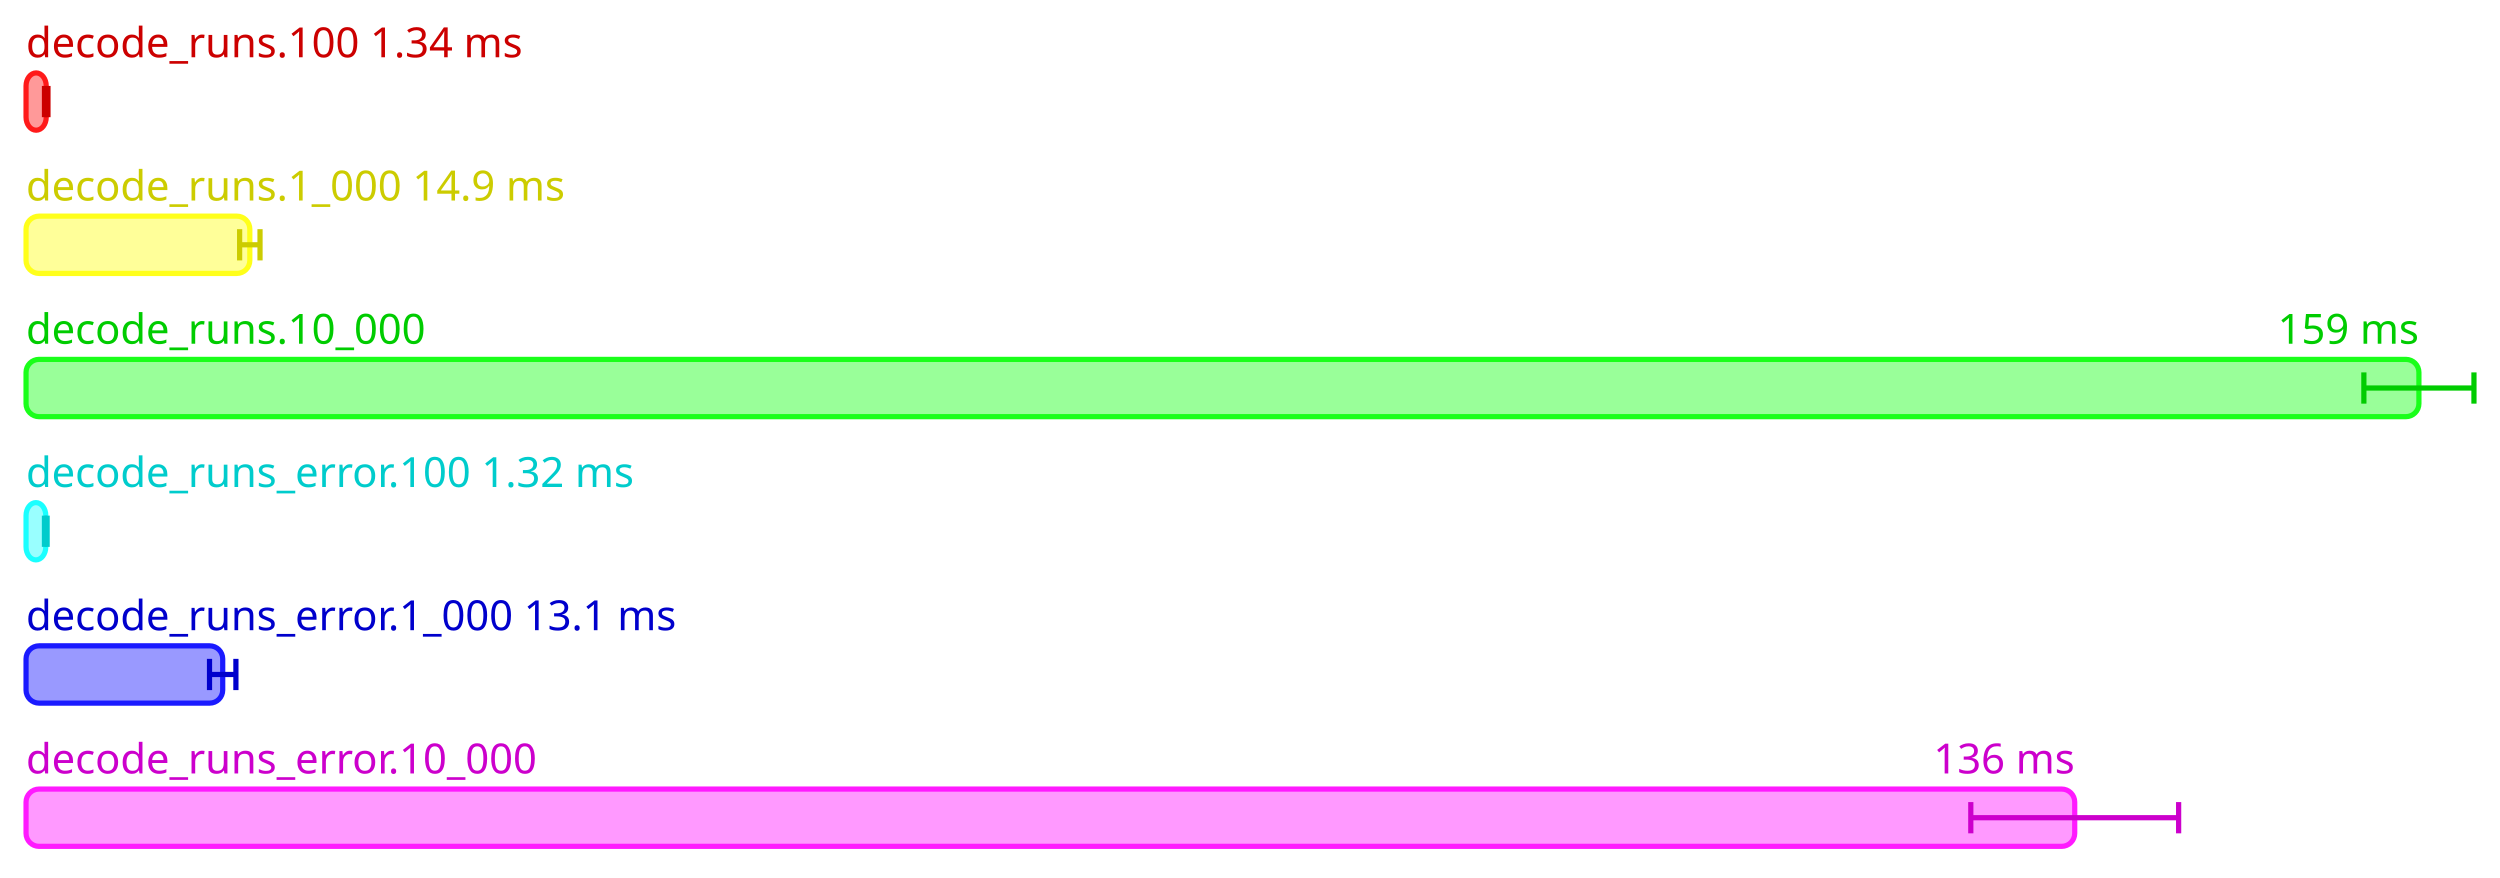
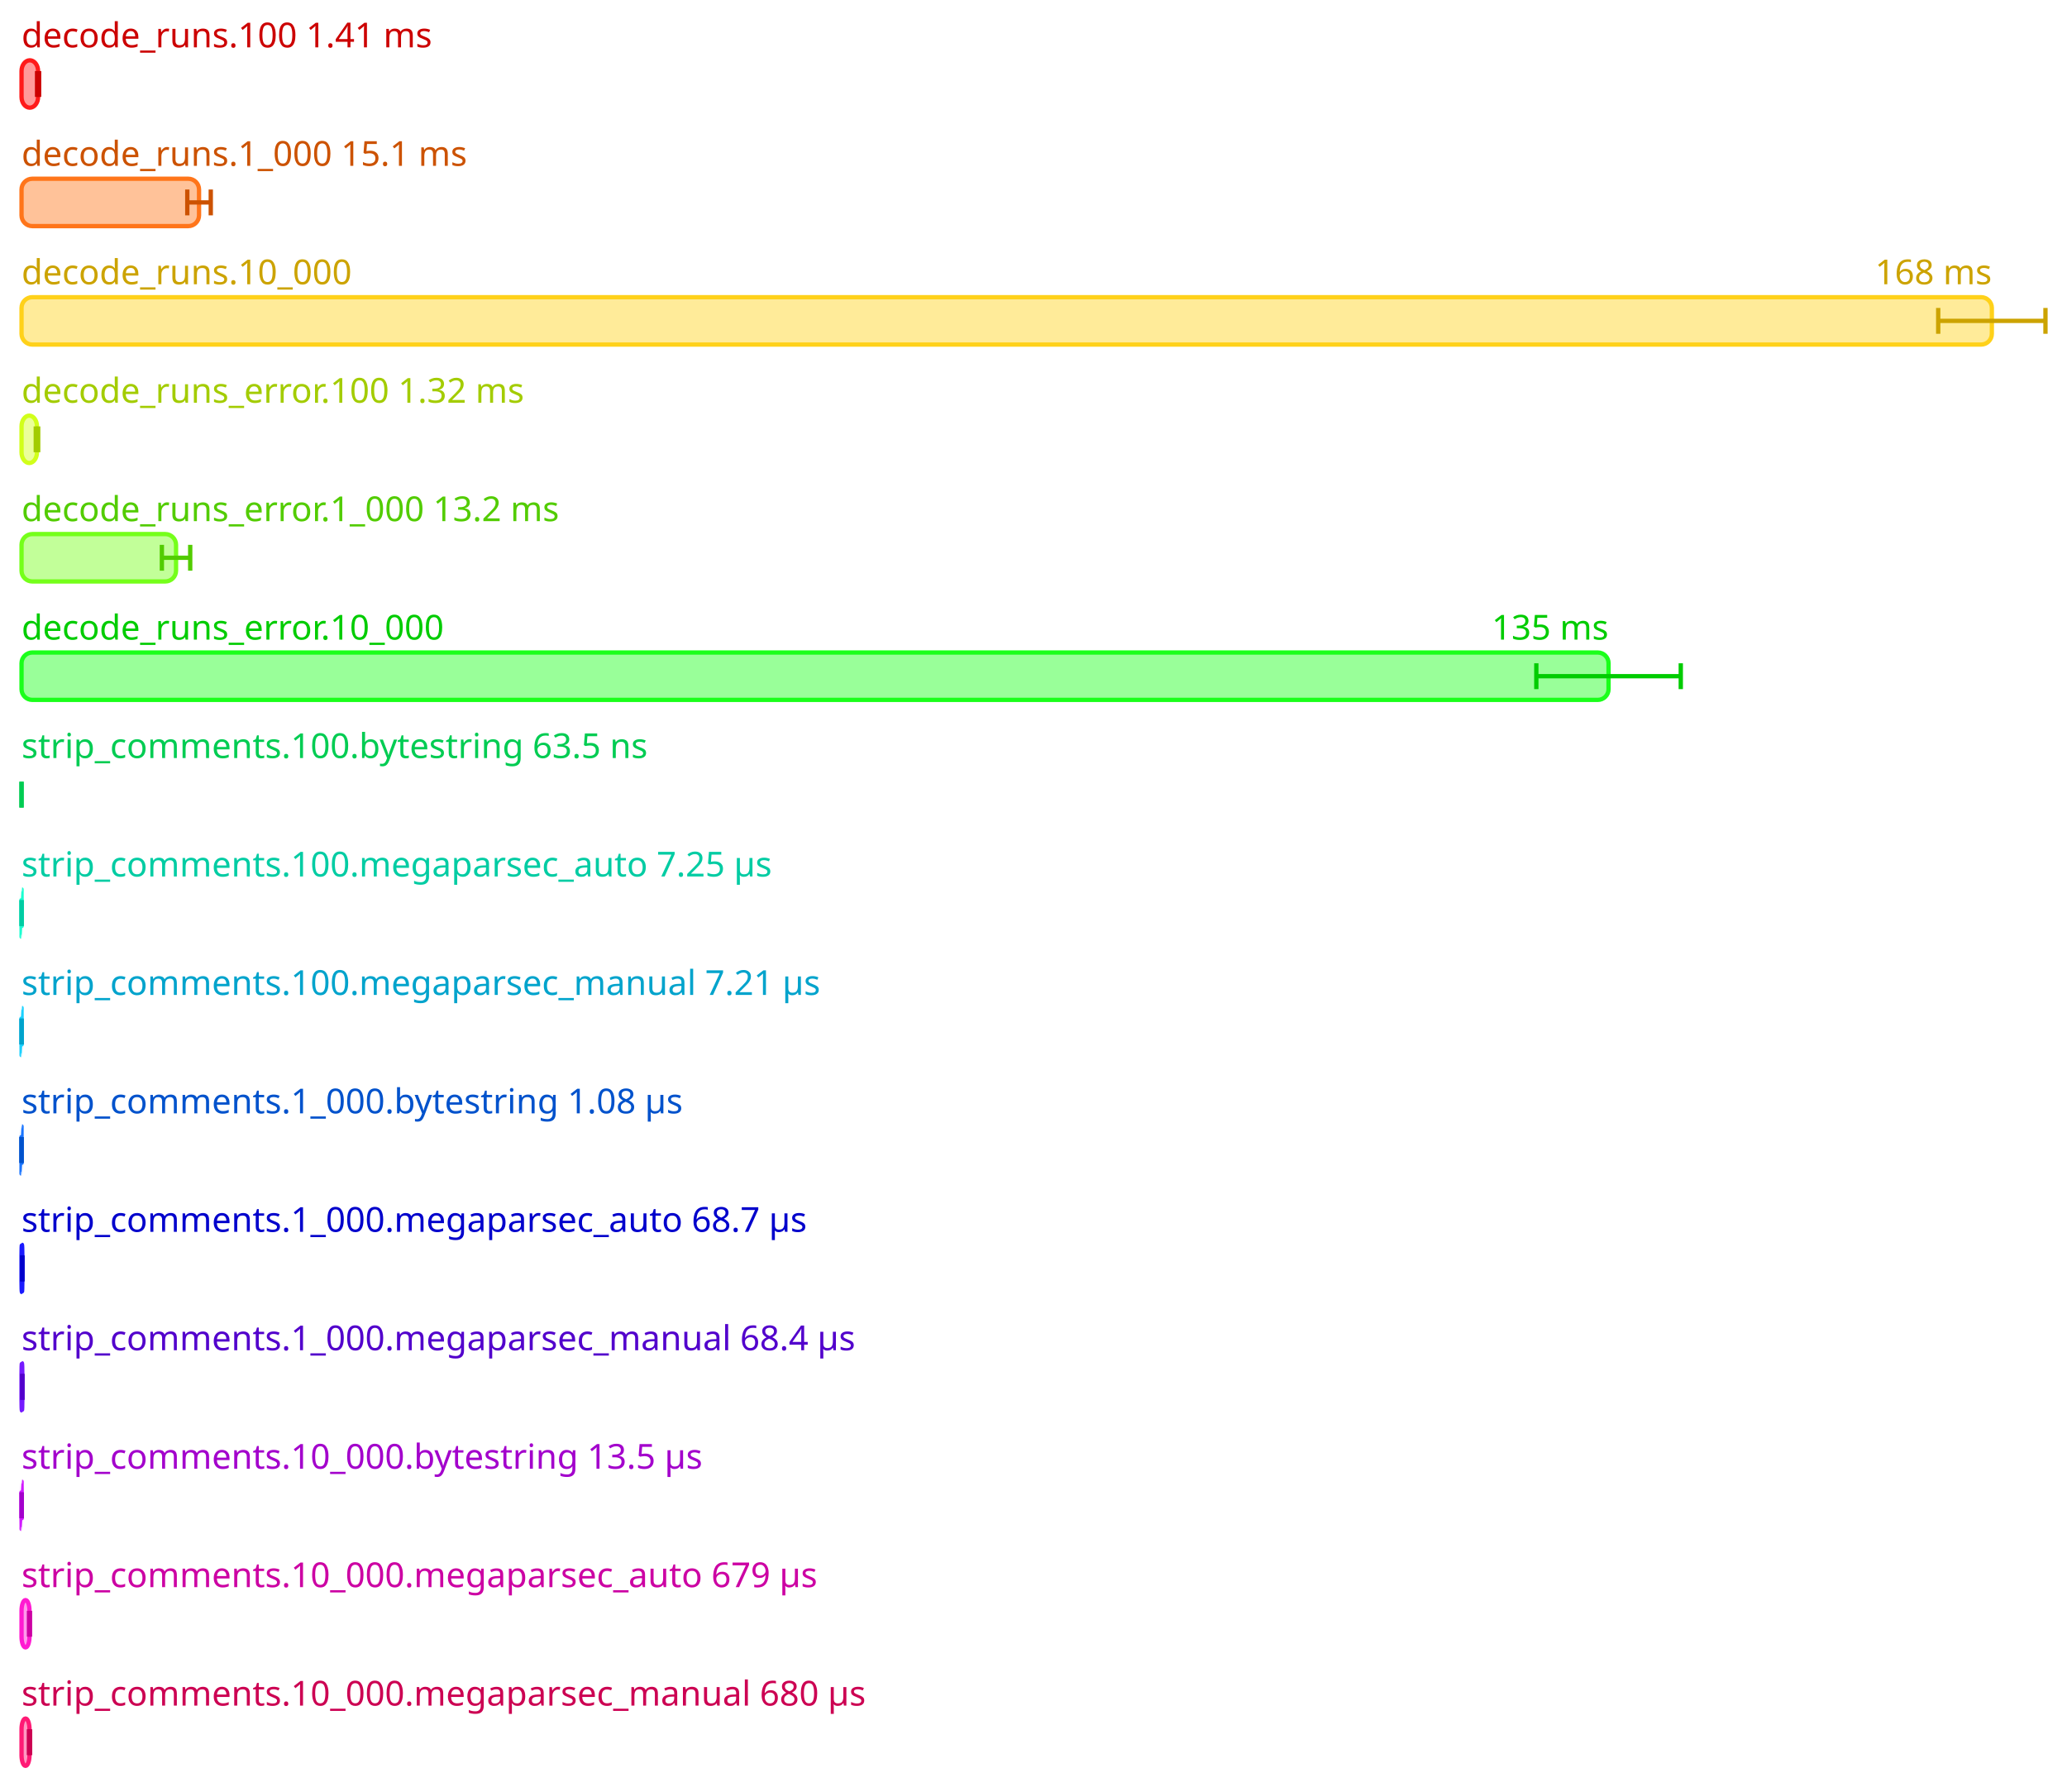
- <svg xmlns="http://www.w3.org/2000/svg" height="337" width="960.0" font-size="16" font-family="sans-serif" stroke-width="2">
+ <svg xmlns="http://www.w3.org/2000/svg" height="832" width="960.0" font-size="16" font-family="sans-serif" stroke-width="2">
  <g transform="translate(10.0 0)">
-     <text fill="hsl(0, 100%, 40%)" y="22">decode_runs.100 1.34 ms</text>
+     <text fill="hsl(0, 100%, 40%)" y="22">decode_runs.100 1.41 ms</text>
    <g>
-       <rect y="28" rx="5" height="22" width="7.749" fill="hsl(0, 100%, 80%)" stroke="hsl(0, 100%, 55%)" />
+       <rect y="28" rx="5" height="22" width="7.689" fill="hsl(0, 100%, 80%)" stroke="hsl(0, 100%, 55%)" />
      <g stroke="hsl(0, 100%, 40%)">
-         <line x1="7.081" x2="8.416" y1="39" y2="39" />
-         <line x1="7.081" x2="7.081" y1="33" y2="45" />
-         <line x1="8.416" x2="8.416" y1="33" y2="45" />
+         <line x1="7.221" x2="8.158" y1="39" y2="39" />
+         <line x1="7.221" x2="7.221" y1="33" y2="45" />
+         <line x1="8.158" x2="8.158" y1="33" y2="45" />
      </g>
    </g>
-     <text fill="hsl(60, 100%, 40%)" y="77">decode_runs.1_000 14.9 ms</text>
+     <text fill="hsl(24, 100%, 40%)" y="77">decode_runs.1_000 15.1 ms</text>
    <g>
-       <rect y="83" rx="5" height="22" width="85.932" fill="hsl(60, 100%, 80%)" stroke="hsl(60, 100%, 55%)" />
-       <g stroke="hsl(60, 100%, 40%)">
-         <line x1="82.018" x2="89.847" y1="94" y2="94" />
-         <line x1="82.018" x2="82.018" y1="88" y2="100" />
-         <line x1="89.847" x2="89.847" y1="88" y2="100" />
+       <rect y="83" rx="5" height="22" width="82.44" fill="hsl(24, 100%, 80%)" stroke="hsl(24, 100%, 55%)" />
+       <g stroke="hsl(24, 100%, 40%)">
+         <line x1="76.987" x2="87.893" y1="94" y2="94" />
+         <line x1="76.987" x2="76.987" y1="88" y2="100" />
+         <line x1="87.893" x2="87.893" y1="88" y2="100" />
+       </g>
+     </g>
+     <g fill="hsl(48, 100%, 40%)">
+       <text y="132">decode_runs.10_000</text>
+       <text y="132" x="915.092" text-anchor="end">168  ms</text>
+     </g>
+     <g>
+       <rect y="138" rx="5" height="22" width="915.092" fill="hsl(48, 100%, 80%)" stroke="hsl(48, 100%, 55%)" />
+       <g stroke="hsl(48, 100%, 40%)">
+         <line x1="890.184" x2="940.0" y1="149" y2="149" />
+         <line x1="890.184" x2="890.184" y1="143" y2="155" />
+         <line x1="940.0" x2="940.0" y1="143" y2="155" />
+       </g>
+     </g>
+     <text fill="hsl(72, 100%, 40%)" y="187">decode_runs_error.100 1.32 ms</text>
+     <g>
+       <rect y="193" rx="5" height="22" width="7.174" fill="hsl(72, 100%, 80%)" stroke="hsl(72, 100%, 55%)" />
+       <g stroke="hsl(72, 100%, 40%)">
+         <line x1="6.61" x2="7.737" y1="204" y2="204" />
+         <line x1="6.61" x2="6.61" y1="198" y2="210" />
+         <line x1="7.737" x2="7.737" y1="198" y2="210" />
+       </g>
+     </g>
+     <text fill="hsl(96, 100%, 40%)" y="242">decode_runs_error.1_000 13.2 ms</text>
+     <g>
+       <rect y="248" rx="5" height="22" width="71.761" fill="hsl(96, 100%, 80%)" stroke="hsl(96, 100%, 55%)" />
+       <g stroke="hsl(96, 100%, 40%)">
+         <line x1="65.18" x2="78.342" y1="259" y2="259" />
+         <line x1="65.18" x2="65.18" y1="253" y2="265" />
+         <line x1="78.342" x2="78.342" y1="253" y2="265" />
      </g>
    </g>
    <g fill="hsl(120, 100%, 40%)">
-       <text y="132">decode_runs.10_000</text>
-       <text y="132" x="918.862" text-anchor="end">159  ms</text>
+       <text y="297">decode_runs_error.10_000</text>
+       <text y="297" x="737.077" text-anchor="end">135  ms</text>
    </g>
    <g>
-       <rect y="138" rx="5" height="22" width="918.862" fill="hsl(120, 100%, 80%)" stroke="hsl(120, 100%, 55%)" />
+       <rect y="303" rx="5" height="22" width="737.077" fill="hsl(120, 100%, 80%)" stroke="hsl(120, 100%, 55%)" />
      <g stroke="hsl(120, 100%, 40%)">
-         <line x1="897.725" x2="940.0" y1="149" y2="149" />
-         <line x1="897.725" x2="897.725" y1="143" y2="155" />
-         <line x1="940.0" x2="940.0" y1="143" y2="155" />
+         <line x1="703.532" x2="770.623" y1="314" y2="314" />
+         <line x1="703.532" x2="703.532" y1="308" y2="320" />
+         <line x1="770.623" x2="770.623" y1="308" y2="320" />
      </g>
    </g>
-     <text fill="hsl(180, 100%, 40%)" y="187">decode_runs_error.100 1.32 ms</text>
+     <text fill="hsl(144, 100%, 40%)" y="352">strip_comments.100.bytestring 63.5 ns</text>
    <g>
-       <rect y="193" rx="5" height="22" width="7.583" fill="hsl(180, 100%, 80%)" stroke="hsl(180, 100%, 55%)" />
-       <g stroke="hsl(180, 100%, 40%)">
-         <line x1="7.069" x2="8.096" y1="204" y2="204" />
-         <line x1="7.069" x2="7.069" y1="198" y2="210" />
-         <line x1="8.096" x2="8.096" y1="198" y2="210" />
+       <rect y="358" rx="5" height="22" width="0" fill="hsl(144, 100%, 80%)" stroke="hsl(144, 100%, 55%)" />
+       <g stroke="hsl(144, 100%, 40%)">
+         <line x1="0" x2="0" y1="369" y2="369" />
+         <line x1="0" x2="0" y1="363" y2="375" />
+         <line x1="0" x2="0" y1="363" y2="375" />
      </g>
    </g>
-     <text fill="hsl(240, 100%, 40%)" y="242">decode_runs_error.1_000 13.1 ms</text>
+     <text fill="hsl(168, 100%, 40%)" y="407">strip_comments.100.megaparsec_auto 7.25 μs</text>
    <g>
-       <rect y="248" rx="5" height="22" width="75.52" fill="hsl(240, 100%, 80%)" stroke="hsl(240, 100%, 55%)" />
-       <g stroke="hsl(240, 100%, 40%)">
-         <line x1="70.453" x2="80.587" y1="259" y2="259" />
-         <line x1="70.453" x2="70.453" y1="253" y2="265" />
-         <line x1="80.587" x2="80.587" y1="253" y2="265" />
+       <rect y="413" rx="5" height="22" width="0.039" fill="hsl(168, 100%, 80%)" stroke="hsl(168, 100%, 55%)" />
+       <g stroke="hsl(168, 100%, 40%)">
+         <line x1="0.036" x2="0.043" y1="424" y2="424" />
+         <line x1="0.036" x2="0.036" y1="418" y2="430" />
+         <line x1="0.043" x2="0.043" y1="418" y2="430" />
      </g>
    </g>
-     <g fill="hsl(300, 100%, 40%)">
-       <text y="297">decode_runs_error.10_000</text>
-       <text y="297" x="786.69" text-anchor="end">136  ms</text>
+     <text fill="hsl(192, 100%, 40%)" y="462">strip_comments.100.megaparsec_manual 7.21 μs</text>
+     <g>
+       <rect y="468" rx="5" height="22" width="0.039" fill="hsl(192, 100%, 80%)" stroke="hsl(192, 100%, 55%)" />
+       <g stroke="hsl(192, 100%, 40%)">
+         <line x1="0.036" x2="0.043" y1="479" y2="479" />
+         <line x1="0.036" x2="0.036" y1="473" y2="485" />
+         <line x1="0.043" x2="0.043" y1="473" y2="485" />
+       </g>
    </g>
+     <text fill="hsl(216, 100%, 40%)" y="517">strip_comments.1_000.bytestring 1.08 μs</text>
    <g>
-       <rect y="303" rx="5" height="22" width="786.69" fill="hsl(300, 100%, 80%)" stroke="hsl(300, 100%, 55%)" />
-       <g stroke="hsl(300, 100%, 40%)">
-         <line x1="746.786" x2="826.593" y1="314" y2="314" />
-         <line x1="746.786" x2="746.786" y1="308" y2="320" />
-         <line x1="826.593" x2="826.593" y1="308" y2="320" />
+       <rect y="523" rx="5" height="22" width="0.006" fill="hsl(216, 100%, 80%)" stroke="hsl(216, 100%, 55%)" />
+       <g stroke="hsl(216, 100%, 40%)">
+         <line x1="0.005" x2="0.006" y1="534" y2="534" />
+         <line x1="0.005" x2="0.005" y1="528" y2="540" />
+         <line x1="0.006" x2="0.006" y1="528" y2="540" />
+       </g>
+     </g>
+     <text fill="hsl(240, 100%, 40%)" y="572">strip_comments.1_000.megaparsec_auto 68.7 μs</text>
+     <g>
+       <rect y="578" rx="5" height="22" width="0.374" fill="hsl(240, 100%, 80%)" stroke="hsl(240, 100%, 55%)" />
+       <g stroke="hsl(240, 100%, 40%)">
+         <line x1="0.341" x2="0.406" y1="589" y2="589" />
+         <line x1="0.341" x2="0.341" y1="583" y2="595" />
+         <line x1="0.406" x2="0.406" y1="583" y2="595" />
+       </g>
+     </g>
+     <text fill="hsl(264, 100%, 40%)" y="627">strip_comments.1_000.megaparsec_manual 68.4 μs</text>
+     <g>
+       <rect y="633" rx="5" height="22" width="0.372" fill="hsl(264, 100%, 80%)" stroke="hsl(264, 100%, 55%)" />
+       <g stroke="hsl(264, 100%, 40%)">
+         <line x1="0.343" x2="0.402" y1="644" y2="644" />
+         <line x1="0.343" x2="0.343" y1="638" y2="650" />
+         <line x1="0.402" x2="0.402" y1="638" y2="650" />
+       </g>
+     </g>
+     <text fill="hsl(288, 100%, 40%)" y="682">strip_comments.10_000.bytestring 13.5 μs</text>
+     <g>
+       <rect y="688" rx="5" height="22" width="0.074" fill="hsl(288, 100%, 80%)" stroke="hsl(288, 100%, 55%)" />
+       <g stroke="hsl(288, 100%, 40%)">
+         <line x1="0.066" x2="0.081" y1="699" y2="699" />
+         <line x1="0.066" x2="0.066" y1="693" y2="705" />
+         <line x1="0.081" x2="0.081" y1="693" y2="705" />
+       </g>
+     </g>
+     <text fill="hsl(312, 100%, 40%)" y="737">strip_comments.10_000.megaparsec_auto 679  μs</text>
+     <g>
+       <rect y="743" rx="5" height="22" width="3.698" fill="hsl(312, 100%, 80%)" stroke="hsl(312, 100%, 55%)" />
+       <g stroke="hsl(312, 100%, 40%)">
+         <line x1="3.469" x2="3.926" y1="754" y2="754" />
+         <line x1="3.469" x2="3.469" y1="748" y2="760" />
+         <line x1="3.926" x2="3.926" y1="748" y2="760" />
+       </g>
+     </g>
+     <text fill="hsl(336, 100%, 40%)" y="792">strip_comments.10_000.megaparsec_manual 680  μs</text>
+     <g>
+       <rect y="798" rx="5" height="22" width="3.703" fill="hsl(336, 100%, 80%)" stroke="hsl(336, 100%, 55%)" />
+       <g stroke="hsl(336, 100%, 40%)">
+         <line x1="3.429" x2="3.977" y1="809" y2="809" />
+         <line x1="3.429" x2="3.429" y1="803" y2="815" />
+         <line x1="3.977" x2="3.977" y1="803" y2="815" />
      </g>
    </g>
  </g>
</svg>
